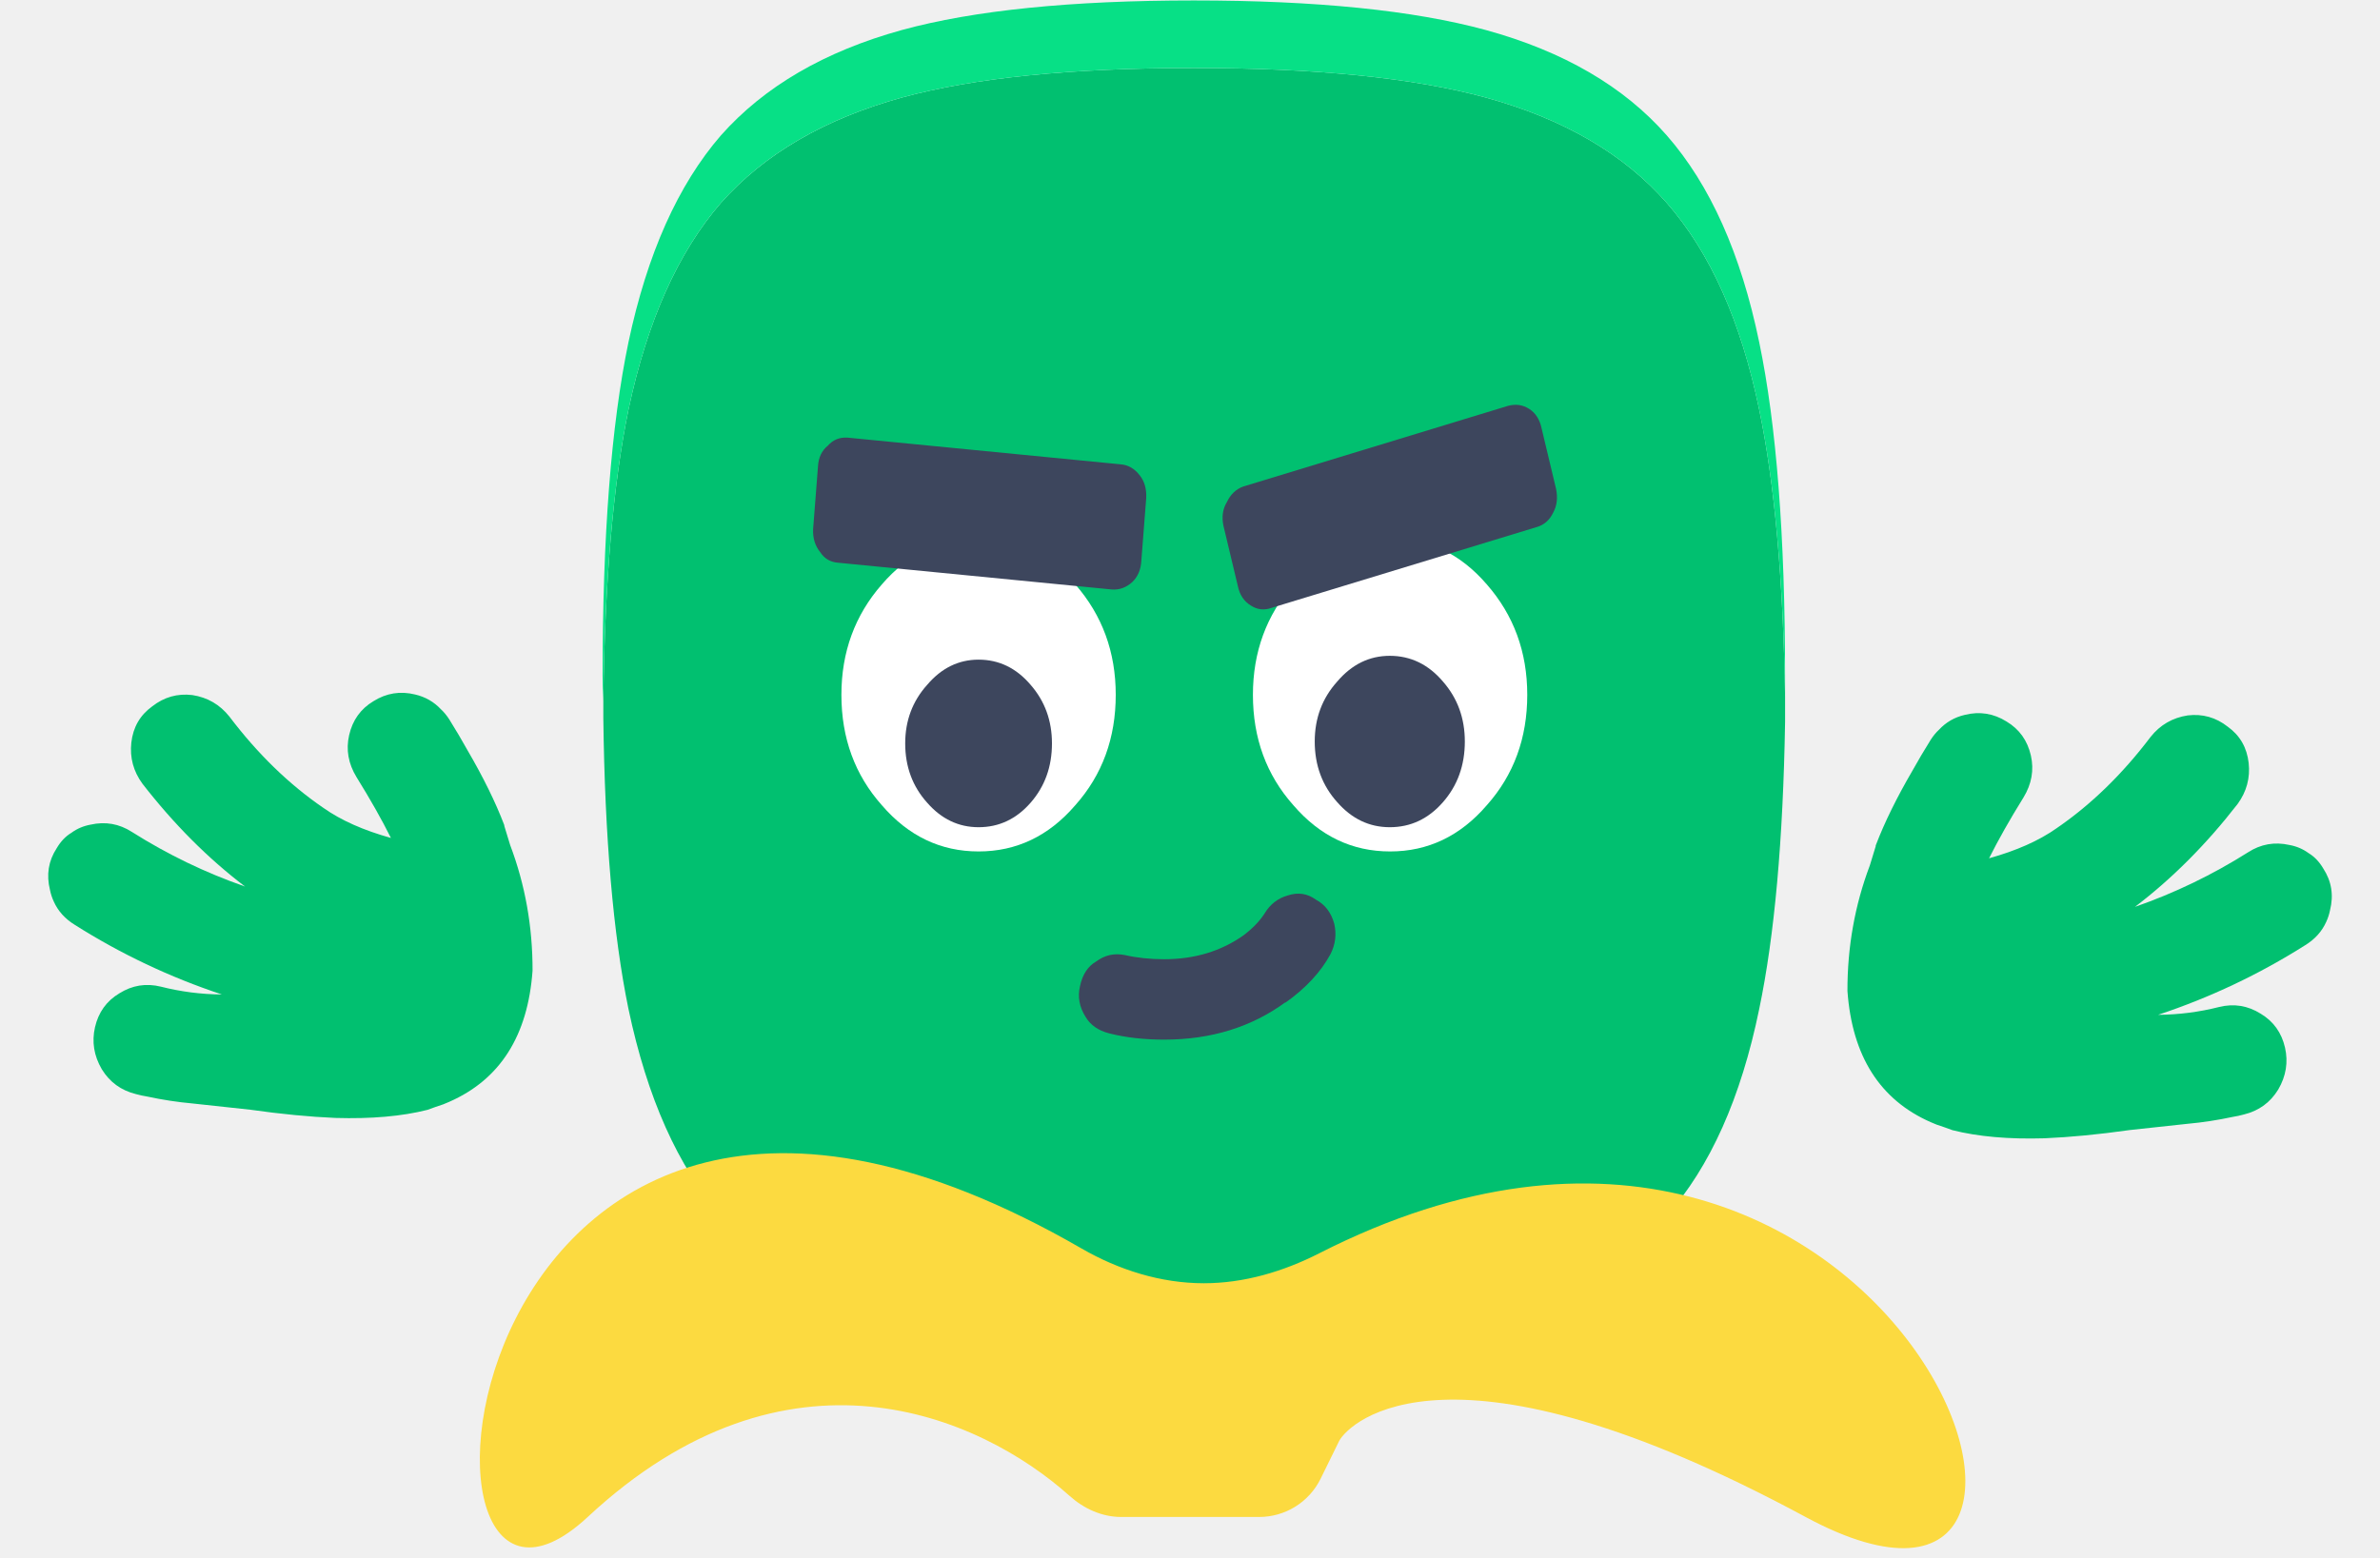
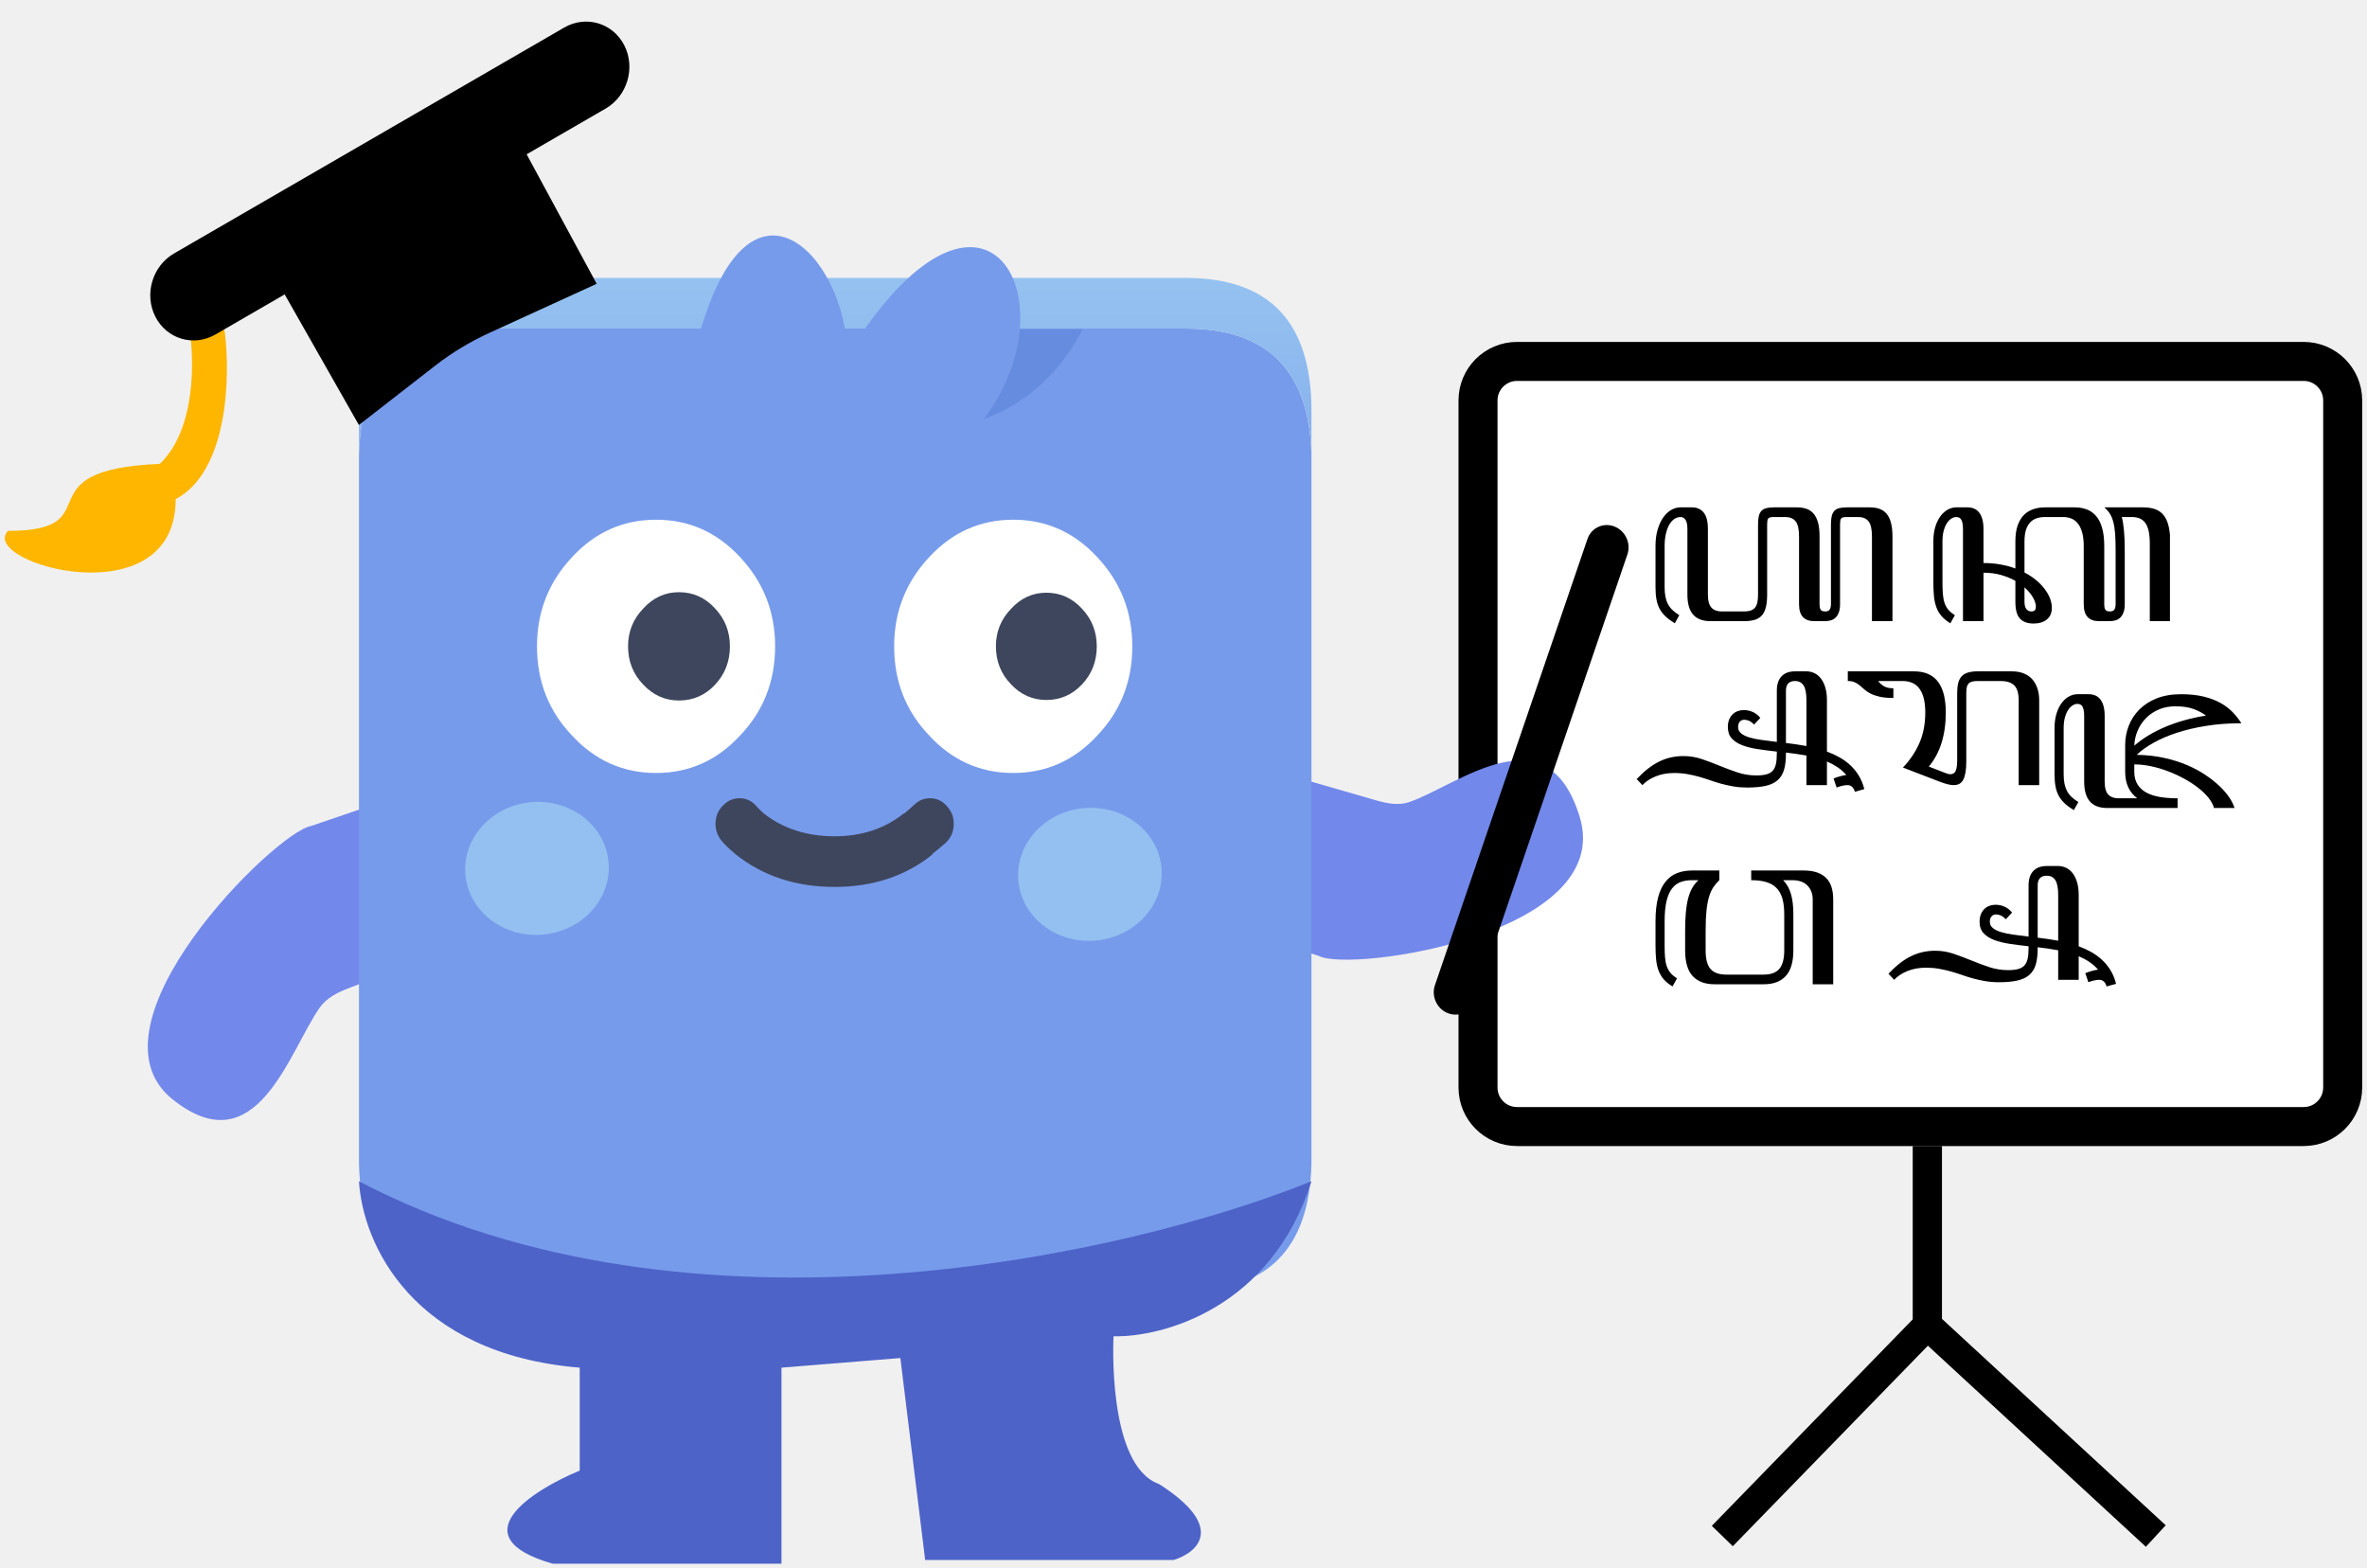
- <svg xmlns="http://www.w3.org/2000/svg" width="139" height="91" viewBox="0 0 139 91" fill="none">
-   <path d="M86.774 5.697C82.544 4.546 76.861 3.971 69.724 3.971C62.559 3.971 56.876 4.546 52.675 5.697C48.157 6.946 44.632 9 42.099 11.859C39.596 14.751 37.797 18.777 36.704 23.937C35.812 28.276 35.323 33.945 35.236 40.946C35.236 41.274 35.236 41.603 35.236 41.932C35.323 48.932 35.812 54.602 36.704 58.94C37.797 64.133 39.596 68.159 42.099 71.018C44.632 73.91 48.157 75.965 52.675 77.181C56.876 78.331 62.559 78.906 69.724 78.906C76.861 78.906 82.544 78.331 86.774 77.181C91.321 75.965 94.846 73.91 97.349 71.018C99.881 68.159 101.68 64.133 102.745 58.94C103.637 54.667 104.14 49.08 104.255 42.178C104.255 42.08 104.255 41.997 104.255 41.932V40.699C104.14 33.797 103.637 28.21 102.745 23.937C101.68 18.777 99.881 14.751 97.349 11.859C94.846 9 91.321 6.946 86.774 5.697Z" fill="#01C070" />
-   <path d="M57.152 31.441C54.936 31.441 53.053 32.341 51.504 34.14C49.929 35.94 49.141 38.09 49.141 40.591C49.141 43.122 49.929 45.272 51.504 47.041C53.053 48.841 54.936 49.741 57.152 49.741C59.369 49.741 61.251 48.841 62.8 47.041C64.376 45.272 65.163 43.122 65.163 40.591C65.163 38.09 64.376 35.94 62.8 34.14C61.251 32.341 59.369 31.441 57.152 31.441Z" fill="white" />
-   <path d="M57.152 38.536C55.986 38.536 54.986 39.026 54.153 40.004C53.296 40.956 52.867 42.098 52.867 43.43C52.867 44.79 53.296 45.946 54.153 46.897C54.986 47.849 55.986 48.325 57.152 48.325C58.343 48.325 59.355 47.849 60.188 46.897C61.021 45.946 61.438 44.79 61.438 43.43C61.438 42.098 61.021 40.956 60.188 40.004C59.355 39.026 58.343 38.536 57.152 38.536Z" fill="#3D465D" />
-   <path d="M81.186 31.441C78.969 31.441 77.087 32.341 75.538 34.14C73.963 35.94 73.175 38.09 73.175 40.591C73.175 43.122 73.963 45.272 75.538 47.041C77.087 48.841 78.969 49.741 81.186 49.741C83.402 49.741 85.285 48.841 86.834 47.041C88.409 45.272 89.197 43.122 89.197 40.591C89.197 38.09 88.409 35.94 86.834 34.14C85.285 32.341 83.402 31.441 81.186 31.441Z" fill="white" />
-   <path d="M81.168 38.312C79.975 38.312 78.952 38.813 78.1 39.814C77.223 40.788 76.785 41.956 76.785 43.319C76.785 44.709 77.223 45.891 78.1 46.864C78.952 47.838 79.975 48.325 81.168 48.325C82.385 48.325 83.42 47.838 84.272 46.864C85.125 45.891 85.551 44.709 85.551 43.319C85.551 41.956 85.125 40.788 84.272 39.814C83.42 38.813 82.385 38.312 81.168 38.312Z" fill="#3D465D" />
-   <path d="M47.906 32.261C48.156 32.643 48.513 32.849 48.979 32.877L64.933 34.437C65.373 34.471 65.771 34.327 66.127 34.006C66.457 33.69 66.635 33.267 66.66 32.735L66.943 29.098C66.968 28.566 66.844 28.126 66.573 27.779C66.265 27.377 65.892 27.16 65.452 27.126L49.498 25.566C49.032 25.537 48.65 25.693 48.351 26.034C47.99 26.325 47.797 26.736 47.772 27.268L47.489 30.905C47.464 31.437 47.603 31.889 47.906 32.261Z" fill="#3D465D" />
-   <path d="M72.614 28.421C72.186 28.574 71.866 28.879 71.652 29.336C71.412 29.733 71.345 30.19 71.452 30.709L72.293 34.231C72.4 34.75 72.654 35.131 73.054 35.375C73.428 35.619 73.829 35.665 74.256 35.513L89.718 30.8C90.171 30.678 90.505 30.389 90.719 29.931C90.933 29.535 90.986 29.077 90.879 28.559L90.038 25.036C89.931 24.517 89.691 24.136 89.317 23.892C88.943 23.648 88.529 23.587 88.075 23.709L72.614 28.421Z" fill="#3D465D" />
-   <path d="M76.855 52.559C76.357 52.193 75.805 52.112 75.199 52.315C74.629 52.478 74.184 52.824 73.864 53.352C73.579 53.8 73.169 54.227 72.635 54.634C71.317 55.569 69.768 56.037 67.988 56.037C67.169 56.037 66.403 55.956 65.691 55.793C65.085 55.671 64.533 55.793 64.035 56.159C63.536 56.444 63.216 56.932 63.073 57.623C62.931 58.233 63.038 58.823 63.394 59.393C63.679 59.881 64.142 60.206 64.783 60.369C65.744 60.613 66.813 60.735 67.988 60.735C70.73 60.735 73.098 60.003 75.092 58.538L75.039 58.599C76.25 57.745 77.14 56.789 77.71 55.732C77.995 55.163 78.066 54.573 77.924 53.963C77.746 53.312 77.389 52.844 76.855 52.559Z" fill="#3D465D" />
-   <path d="M86.774 1.753C82.544 0.603 76.86 0.027 69.724 0.027C62.559 0.027 56.876 0.603 52.674 1.753C48.156 3.002 44.631 5.056 42.099 7.915C39.596 10.807 37.797 14.834 36.704 19.994C35.696 24.825 35.193 31.316 35.193 39.467C35.193 39.96 35.207 40.453 35.236 40.946C35.322 33.945 35.812 28.276 36.704 23.938C37.797 18.777 39.596 14.751 42.099 11.859C44.631 9 48.156 6.946 52.674 5.697C56.876 4.546 62.559 3.971 69.724 3.971C76.86 3.971 82.544 4.546 86.774 5.697C91.32 6.946 94.845 9 97.349 11.859C99.881 14.751 101.68 18.777 102.744 23.938C103.636 28.21 104.14 33.797 104.255 40.699C104.255 40.305 104.255 39.894 104.255 39.467C104.255 31.316 103.752 24.825 102.744 19.994C101.68 14.834 99.881 10.807 97.349 7.915C94.845 5.056 91.32 3.002 86.774 1.753Z" fill="#07E086" />
-   <path d="M73.54 88.62H65.478C64.356 88.62 63.301 88.135 62.465 87.386C57.219 82.694 45.987 77.763 34.326 88.62C21.986 100.108 25.861 51.398 63.164 72.934C65.341 74.191 67.798 74.966 70.312 74.966C72.661 74.966 74.953 74.283 77.046 73.217C110.905 55.967 125.987 99.7 105.451 88.62C84.65 77.396 78.812 83.08 78.216 84.17L77.13 86.382C76.458 87.752 75.065 88.62 73.54 88.62Z" fill="#FCDA40" />
-   <path d="M2.919 51.986C2.698 51.105 2.829 50.294 3.31 49.554C3.545 49.154 3.834 48.852 4.177 48.647C4.502 48.409 4.872 48.252 5.286 48.176C6.154 47.98 6.96 48.122 7.706 48.602C9.789 49.919 11.991 50.982 14.312 51.791C12.153 50.152 10.155 48.149 8.316 45.78C7.791 45.06 7.576 44.262 7.67 43.386C7.771 42.485 8.178 41.779 8.89 41.266C9.584 40.721 10.366 40.501 11.234 40.605C12.121 40.742 12.842 41.162 13.399 41.863C15.049 44.043 16.881 45.823 18.896 47.202C19.921 47.925 21.233 48.508 22.831 48.952C22.293 47.873 21.623 46.69 20.823 45.401C20.342 44.612 20.198 43.793 20.391 42.945C20.59 42.071 21.064 41.41 21.812 40.962C22.567 40.489 23.378 40.359 24.245 40.572C24.841 40.711 25.346 41.001 25.759 41.444C25.929 41.6 26.089 41.795 26.24 42.028C26.631 42.656 26.988 43.261 27.312 43.843C28.225 45.408 28.933 46.849 29.436 48.164C29.454 48.196 29.46 48.225 29.453 48.25L29.796 49.37C30.672 51.691 31.108 54.135 31.103 56.702C30.831 60.507 29.209 63.063 26.237 64.368C26.119 64.418 26.001 64.467 25.883 64.516C25.566 64.619 25.262 64.726 24.97 64.836C23.476 65.214 21.683 65.371 19.592 65.309C18.08 65.245 16.422 65.085 14.618 64.829L11.235 64.463C10.359 64.384 9.485 64.25 8.611 64.062C8.384 64.026 8.159 63.977 7.938 63.916C7.071 63.702 6.406 63.217 5.943 62.46C5.486 61.677 5.355 60.862 5.547 60.013C5.747 59.14 6.221 58.479 6.969 58.031C7.723 57.557 8.534 57.427 9.401 57.641C10.563 57.936 11.749 58.088 12.959 58.096C9.926 57.09 7.062 55.734 4.367 54.028C3.799 53.679 3.389 53.224 3.139 52.663C3.038 52.443 2.964 52.218 2.919 51.986Z" fill="#01C070" />
-   <path d="M136.081 53.175C136.302 52.294 136.171 51.483 135.69 50.742C135.455 50.343 135.166 50.04 134.823 49.835C134.498 49.597 134.128 49.44 133.714 49.364C132.846 49.168 132.04 49.31 131.294 49.791C129.211 51.107 127.009 52.17 124.688 52.979C126.847 51.34 128.845 49.337 130.684 46.968C131.209 46.248 131.424 45.45 131.33 44.575C131.229 43.674 130.822 42.967 130.11 42.454C129.416 41.909 128.635 41.689 127.766 41.794C126.879 41.931 126.157 42.35 125.601 43.051C123.951 45.231 122.119 47.011 120.104 48.391C119.079 49.113 117.767 49.696 116.169 50.14C116.708 49.061 117.377 47.878 118.177 46.59C118.658 45.8 118.802 44.981 118.609 44.133C118.409 43.259 117.936 42.598 117.188 42.15C116.433 41.677 115.622 41.547 114.755 41.761C114.159 41.899 113.654 42.189 113.242 42.632C113.071 42.789 112.911 42.983 112.76 43.217C112.369 43.844 112.012 44.449 111.688 45.031C110.775 46.597 110.067 48.037 109.564 49.352C109.546 49.384 109.54 49.413 109.547 49.438L109.204 50.559C108.328 52.879 107.892 55.323 107.897 57.89C108.169 61.695 109.791 64.251 112.763 65.557C112.881 65.606 112.999 65.655 113.117 65.704C113.434 65.808 113.738 65.914 114.03 66.024C115.524 66.402 117.317 66.56 119.408 66.498C120.92 66.433 122.578 66.273 124.382 66.017L127.765 65.651C128.641 65.572 129.515 65.438 130.389 65.25C130.616 65.214 130.841 65.166 131.062 65.104C131.929 64.891 132.594 64.405 133.057 63.648C133.514 62.865 133.645 62.05 133.453 61.202C133.253 60.328 132.779 59.667 132.031 59.219C131.277 58.745 130.466 58.615 129.599 58.829C128.437 59.124 127.251 59.276 126.041 59.285C129.074 58.278 131.938 56.922 134.633 55.217C135.201 54.867 135.611 54.412 135.861 53.851C135.962 53.631 136.036 53.406 136.081 53.175Z" fill="#01C070" />
+ <svg xmlns="http://www.w3.org/2000/svg" width="151" height="100" viewBox="0 0 151 100" fill="none">
+   <path d="M134.015 47.376C134.209 46.627 134.094 45.938 133.671 45.309C133.464 44.97 133.209 44.713 132.907 44.539C132.621 44.337 132.296 44.204 131.93 44.139C131.166 43.972 130.456 44.093 129.8 44.501C127.965 45.62 126.026 46.522 123.983 47.209C125.883 45.818 127.643 44.116 129.262 42.104C129.725 41.492 129.914 40.815 129.831 40.071C129.742 39.306 129.384 38.705 128.757 38.27C128.146 37.807 127.458 37.62 126.692 37.709C125.912 37.825 125.276 38.181 124.786 38.777C123.333 40.629 121.72 42.14 119.946 43.312C119.043 43.926 117.888 44.421 116.48 44.798C116.954 43.882 117.543 42.877 118.248 41.782C118.672 41.112 118.798 40.416 118.629 39.696C118.453 38.954 118.036 38.392 117.377 38.012C116.712 37.61 115.998 37.499 115.235 37.681C114.71 37.798 114.265 38.045 113.902 38.421C113.752 38.554 113.611 38.719 113.478 38.917C113.134 39.451 112.819 39.965 112.534 40.459C111.73 41.788 111.106 43.012 110.663 44.129C110.647 44.156 110.642 44.181 110.648 44.202L110.346 45.154C109.575 47.124 109.191 49.2 109.196 51.381C109.435 54.613 110.863 56.784 113.481 57.893C113.585 57.935 113.689 57.976 113.793 58.018C114.071 58.106 114.339 58.197 114.596 58.29C115.912 58.611 117.491 58.745 119.333 58.692C120.664 58.637 122.124 58.501 123.713 58.284L126.692 57.973C127.463 57.906 128.233 57.792 129.002 57.633C129.203 57.602 129.401 57.561 129.595 57.508C130.359 57.327 130.944 56.915 131.352 56.272C131.754 55.607 131.87 54.914 131.7 54.194C131.525 53.452 131.108 52.89 130.449 52.51C129.784 52.107 129.07 51.997 128.307 52.178C127.283 52.429 126.239 52.558 125.174 52.565C127.845 51.71 130.367 50.559 132.74 49.11C133.24 48.813 133.601 48.427 133.821 47.95C133.91 47.764 133.975 47.572 134.015 47.376Z" fill="#01C070" />
+   <path d="M122.953 73.106V84.54M122.953 84.54L137.526 97.983M122.953 84.54L109.872 97.983" stroke="black" stroke-width="1.866" />
+   <rect x="94.288" y="23.055" width="55.161" height="48.807" rx="2.488" fill="white" stroke="black" stroke-width="2.488" />
+   <g clip-path="url(#clip0_449_167)">
+     <path d="M106.84 39.761C106.607 39.616 106.413 39.472 106.258 39.328C106.103 39.184 105.977 39.023 105.88 38.846C105.783 38.668 105.714 38.467 105.673 38.243C105.632 38.019 105.611 37.758 105.611 37.46V34.834C105.611 34.443 105.656 34.094 105.746 33.788C105.835 33.482 105.954 33.223 106.102 33.012C106.25 32.801 106.419 32.64 106.611 32.529C106.802 32.419 107.002 32.364 107.21 32.364H107.937C108.252 32.364 108.5 32.473 108.682 32.692C108.863 32.91 108.954 33.264 108.954 33.753V37.923C108.954 38.324 109.03 38.605 109.183 38.764C109.336 38.924 109.55 39.004 109.826 39.004H111.28C111.439 39.004 111.575 38.984 111.687 38.946C111.798 38.907 111.889 38.845 111.959 38.761C112.029 38.675 112.079 38.565 112.108 38.428C112.137 38.292 112.152 38.123 112.152 37.923V33.444C112.152 33.233 112.168 33.058 112.203 32.919C112.236 32.781 112.292 32.67 112.37 32.587C112.447 32.505 112.551 32.447 112.682 32.414C112.813 32.38 112.975 32.364 113.169 32.364H114.623C114.86 32.364 115.07 32.396 115.251 32.46C115.433 32.524 115.584 32.63 115.705 32.777C115.827 32.923 115.919 33.114 115.982 33.348C116.045 33.582 116.076 33.872 116.076 34.217V38.541C116.076 38.706 116.1 38.824 116.149 38.896C116.197 38.968 116.294 39.004 116.44 39.004C116.58 39.004 116.676 38.962 116.727 38.877C116.778 38.792 116.803 38.68 116.803 38.541V33.444C116.803 33.233 116.82 33.058 116.854 32.919C116.888 32.781 116.943 32.67 117.021 32.587C117.098 32.505 117.203 32.447 117.333 32.414C117.464 32.38 117.626 32.364 117.82 32.364H119.274C119.511 32.364 119.721 32.396 119.902 32.46C120.084 32.524 120.235 32.63 120.357 32.777C120.478 32.923 120.57 33.114 120.633 33.348C120.696 33.582 120.727 33.872 120.727 34.217V39.622H119.419V34.217C119.419 33.753 119.345 33.432 119.198 33.251C119.05 33.071 118.833 32.981 118.547 32.981H117.82C117.723 32.981 117.646 32.988 117.588 33C117.53 33.013 117.486 33.036 117.457 33.07C117.428 33.103 117.409 33.151 117.399 33.213C117.389 33.275 117.384 33.352 117.384 33.444V38.541C117.384 38.757 117.356 38.936 117.301 39.077C117.245 39.219 117.173 39.33 117.086 39.409C116.999 39.489 116.898 39.544 116.785 39.575C116.671 39.606 116.556 39.621 116.439 39.621H115.713C115.412 39.621 115.18 39.534 115.015 39.359C114.85 39.184 114.768 38.911 114.768 38.541V34.217C114.768 33.753 114.694 33.432 114.546 33.251C114.399 33.071 114.182 32.981 113.896 32.981H113.169C113.072 32.981 112.995 32.988 112.937 33C112.878 33.013 112.835 33.036 112.806 33.07C112.777 33.103 112.757 33.151 112.748 33.213C112.738 33.275 112.733 33.352 112.733 33.444V37.923C112.733 38.242 112.707 38.511 112.653 38.73C112.6 38.949 112.515 39.123 112.399 39.255C112.283 39.386 112.132 39.48 111.948 39.536C111.764 39.593 111.541 39.621 111.28 39.621H109.1C108.62 39.621 108.258 39.484 108.013 39.208C107.768 38.933 107.646 38.505 107.646 37.923V33.753C107.646 33.47 107.605 33.271 107.523 33.155C107.44 33.039 107.336 32.981 107.21 32.981C107.075 32.981 106.945 33.021 106.821 33.101C106.698 33.181 106.59 33.299 106.498 33.456C106.406 33.613 106.332 33.807 106.276 34.039C106.221 34.271 106.193 34.536 106.193 34.834V37.459C106.193 37.686 106.21 37.887 106.244 38.062C106.278 38.237 106.331 38.394 106.404 38.533C106.476 38.672 106.572 38.798 106.691 38.911C106.809 39.024 106.956 39.135 107.13 39.243L106.84 39.761Z" fill="black" />
+     <path d="M124.42 39.761C124.187 39.616 124.001 39.463 123.86 39.301C123.719 39.139 123.61 38.955 123.533 38.749C123.456 38.543 123.403 38.31 123.377 38.05C123.35 37.791 123.337 37.49 123.337 37.151V34.526C123.337 34.175 123.379 33.865 123.464 33.595C123.549 33.325 123.66 33.098 123.798 32.916C123.937 32.733 124.093 32.595 124.267 32.502C124.441 32.41 124.616 32.364 124.79 32.364H125.517C125.662 32.364 125.797 32.388 125.92 32.437C126.044 32.486 126.151 32.566 126.244 32.676C126.336 32.787 126.407 32.931 126.458 33.109C126.509 33.286 126.534 33.501 126.534 33.753V35.915C126.917 35.915 127.278 35.946 127.617 36.008C127.956 36.07 128.274 36.155 128.569 36.263V34.526C128.569 34.129 128.617 33.793 128.714 33.518C128.811 33.243 128.944 33.02 129.114 32.85C129.284 32.68 129.483 32.557 129.714 32.48C129.944 32.402 130.192 32.364 130.458 32.364H132.348C132.624 32.364 132.878 32.406 133.111 32.491C133.344 32.576 133.543 32.715 133.711 32.908C133.878 33.101 134.007 33.354 134.099 33.669C134.191 33.983 134.238 34.371 134.238 34.834V38.541C134.238 38.705 134.262 38.824 134.31 38.896C134.359 38.968 134.456 39.004 134.601 39.004C134.741 39.004 134.837 38.962 134.888 38.877C134.939 38.792 134.964 38.68 134.964 38.541V35.143C134.964 34.711 134.953 34.347 134.932 34.051C134.91 33.755 134.871 33.502 134.815 33.294C134.76 33.086 134.686 32.909 134.594 32.765C134.502 32.621 134.385 32.487 134.245 32.364H136.708C137.018 32.364 137.284 32.405 137.504 32.487C137.725 32.57 137.905 32.703 138.046 32.889C138.186 33.074 138.289 33.314 138.354 33.607C138.42 33.9 138.453 34.258 138.453 34.68V39.622H137.144V34.68C137.144 34.371 137.121 34.109 137.075 33.892C137.029 33.676 136.958 33.5 136.861 33.364C136.764 33.227 136.643 33.13 136.498 33.07C136.352 33.011 136.18 32.981 135.982 32.981H135.357C135.415 33.197 135.461 33.478 135.495 33.823C135.529 34.168 135.546 34.608 135.546 35.143V38.541C135.546 38.757 135.518 38.936 135.462 39.077C135.406 39.219 135.335 39.33 135.248 39.409C135.161 39.489 135.06 39.544 134.946 39.575C134.832 39.606 134.717 39.621 134.601 39.621H133.874C133.574 39.621 133.341 39.534 133.176 39.359C133.012 39.184 132.929 38.911 132.929 38.541V34.834C132.929 34.489 132.895 34.199 132.828 33.962C132.76 33.725 132.667 33.533 132.548 33.387C132.429 33.24 132.29 33.136 132.13 33.074C131.97 33.012 131.801 32.981 131.621 32.981H130.459C130.26 32.981 130.081 33.008 129.921 33.062C129.761 33.116 129.624 33.204 129.51 33.325C129.396 33.446 129.308 33.604 129.245 33.8C129.182 33.995 129.15 34.237 129.15 34.526V36.518C129.427 36.662 129.672 36.824 129.888 37.004C130.104 37.184 130.286 37.374 130.437 37.572C130.587 37.77 130.701 37.971 130.778 38.174C130.856 38.377 130.895 38.577 130.895 38.772C130.895 39.096 130.788 39.345 130.575 39.517C130.361 39.69 130.081 39.776 129.732 39.776C129.349 39.776 129.059 39.672 128.863 39.463C128.667 39.255 128.569 38.896 128.569 38.386V37.05C128.302 36.901 128 36.778 127.661 36.68C127.321 36.582 126.946 36.533 126.534 36.533V39.622H125.226V33.753C125.226 33.594 125.215 33.464 125.193 33.363C125.171 33.263 125.141 33.185 125.102 33.128C125.064 33.071 125.018 33.033 124.964 33.012C124.911 32.992 124.853 32.981 124.79 32.981C124.693 32.981 124.592 33.014 124.488 33.078C124.384 33.142 124.29 33.239 124.205 33.367C124.12 33.496 124.051 33.657 123.998 33.85C123.944 34.043 123.918 34.269 123.918 34.526V37.151C123.918 37.434 123.926 37.682 123.943 37.896C123.96 38.11 123.997 38.299 124.052 38.464C124.108 38.628 124.188 38.772 124.292 38.896C124.396 39.019 124.536 39.135 124.71 39.243L124.42 39.761ZM129.15 37.467V38.386C129.15 38.592 129.189 38.746 129.267 38.849C129.344 38.953 129.451 39.004 129.587 39.004C129.698 39.004 129.774 38.977 129.816 38.923C129.857 38.869 129.877 38.793 129.877 38.695C129.877 38.531 129.816 38.337 129.692 38.116C129.568 37.895 129.388 37.678 129.15 37.467Z" fill="black" />
+   </g>
+   <path d="M106.694 62.926C106.461 62.782 106.275 62.629 106.134 62.467C105.994 62.304 105.885 62.12 105.807 61.915C105.73 61.709 105.678 61.476 105.651 61.216C105.625 60.956 105.611 60.656 105.611 60.316V58.772C105.611 58.17 105.666 57.663 105.775 57.251C105.884 56.839 106.04 56.506 106.244 56.251C106.447 55.996 106.692 55.812 106.978 55.699C107.263 55.586 107.583 55.529 107.937 55.529H109.681V56.147C109.536 56.286 109.409 56.437 109.3 56.599C109.191 56.761 109.1 56.963 109.027 57.205C108.954 57.447 108.9 57.743 108.863 58.093C108.827 58.443 108.809 58.875 108.809 59.39V60.625C108.809 61.176 108.913 61.571 109.121 61.811C109.33 62.05 109.662 62.17 110.117 62.17H112.515C112.97 62.17 113.302 62.047 113.511 61.803C113.719 61.558 113.823 61.166 113.823 60.625V58.309C113.823 57.913 113.782 57.577 113.7 57.301C113.617 57.026 113.49 56.803 113.318 56.633C113.146 56.463 112.928 56.34 112.664 56.263C112.4 56.185 112.084 56.147 111.716 56.147V55.529H115.059C115.398 55.529 115.686 55.571 115.924 55.656C116.161 55.741 116.356 55.862 116.509 56.019C116.661 56.176 116.773 56.369 116.843 56.598C116.913 56.827 116.948 57.089 116.948 57.382V62.787H115.64V57.382C115.64 57.022 115.53 56.726 115.31 56.494C115.089 56.263 114.763 56.147 114.332 56.147H113.751C113.978 56.373 114.144 56.663 114.248 57.015C114.353 57.368 114.405 57.799 114.405 58.309V60.625C114.405 61.361 114.244 61.906 113.922 62.258C113.599 62.611 113.13 62.787 112.515 62.787H109.39C108.775 62.787 108.306 62.613 107.984 62.266C107.662 61.919 107.501 61.371 107.501 60.625V59.39C107.501 58.952 107.516 58.563 107.545 58.224C107.574 57.884 107.622 57.583 107.69 57.321C107.758 57.058 107.846 56.832 107.955 56.641C108.064 56.45 108.196 56.286 108.351 56.147H107.937C107.661 56.147 107.415 56.188 107.199 56.27C106.984 56.353 106.801 56.494 106.651 56.695C106.5 56.896 106.387 57.165 106.309 57.502C106.232 57.839 106.193 58.263 106.193 58.772V60.316C106.193 60.6 106.201 60.848 106.218 61.062C106.235 61.275 106.271 61.464 106.327 61.629C106.383 61.794 106.463 61.938 106.567 62.061C106.671 62.185 106.811 62.301 106.985 62.409L106.694 62.926Z" fill="black" />
+   <path d="M132.296 51.68C132.063 51.536 131.869 51.392 131.714 51.247C131.559 51.103 131.433 50.942 131.336 50.765C131.239 50.587 131.17 50.386 131.129 50.163C131.088 49.939 131.067 49.677 131.067 49.379V46.445C131.067 46.095 131.11 45.785 131.195 45.514C131.279 45.244 131.391 45.017 131.529 44.835C131.667 44.652 131.823 44.514 131.998 44.422C132.172 44.329 132.347 44.283 132.521 44.283H133.248C133.393 44.283 133.527 44.307 133.651 44.356C133.774 44.405 133.882 44.485 133.974 44.595C134.066 44.706 134.138 44.85 134.189 45.028C134.24 45.205 134.265 45.42 134.265 45.673V49.842C134.265 50.244 134.341 50.524 134.494 50.684C134.647 50.843 134.861 50.923 135.137 50.923H136.343C136.096 50.737 135.906 50.506 135.773 50.228C135.64 49.95 135.573 49.616 135.573 49.224V47.526C135.573 47.103 135.648 46.697 135.798 46.306C135.948 45.914 136.173 45.568 136.471 45.267C136.769 44.966 137.139 44.727 137.583 44.549C138.026 44.372 138.543 44.283 139.134 44.283C139.682 44.283 140.161 44.333 140.573 44.433C140.985 44.534 141.343 44.669 141.649 44.839C141.954 45.008 142.214 45.206 142.43 45.429C142.645 45.653 142.831 45.889 142.986 46.136C142.186 46.136 141.44 46.191 140.747 46.302C140.055 46.412 139.426 46.56 138.862 46.746C138.297 46.931 137.8 47.145 137.372 47.386C136.943 47.629 136.588 47.883 136.307 48.151C136.932 48.161 137.513 48.226 138.051 48.344C138.589 48.463 139.081 48.617 139.526 48.807C139.972 48.998 140.37 49.213 140.722 49.452C141.073 49.691 141.376 49.935 141.63 50.182C141.885 50.429 142.088 50.671 142.241 50.908C142.393 51.145 142.496 51.356 142.55 51.541H141.241C141.183 51.33 141.066 51.114 140.889 50.892C140.712 50.671 140.492 50.458 140.228 50.252C139.964 50.046 139.667 49.853 139.337 49.672C139.008 49.492 138.664 49.334 138.305 49.198C137.947 49.061 137.583 48.954 137.215 48.877C136.847 48.8 136.493 48.761 136.154 48.761V49.225C136.154 49.549 136.223 49.821 136.361 50.039C136.5 50.258 136.691 50.433 136.935 50.564C137.18 50.696 137.471 50.788 137.807 50.842C138.144 50.896 138.513 50.923 138.916 50.923V51.541H134.41C133.93 51.541 133.568 51.403 133.324 51.128C133.079 50.852 132.957 50.424 132.957 49.842V45.673C132.957 45.513 132.946 45.383 132.924 45.283C132.902 45.182 132.872 45.104 132.833 45.047C132.794 44.991 132.748 44.952 132.695 44.931C132.642 44.911 132.583 44.901 132.52 44.901C132.423 44.901 132.323 44.933 132.219 44.997C132.115 45.062 132.02 45.158 131.936 45.287C131.851 45.416 131.782 45.576 131.728 45.769C131.675 45.962 131.648 46.188 131.648 46.445V49.379C131.648 49.606 131.665 49.806 131.699 49.981C131.733 50.156 131.787 50.313 131.859 50.452C131.932 50.591 132.028 50.717 132.146 50.831C132.265 50.944 132.412 51.054 132.586 51.163L132.296 51.68ZM136.155 47.564C136.416 47.338 136.714 47.123 137.048 46.919C137.383 46.716 137.745 46.532 138.135 46.367C138.525 46.203 138.938 46.06 139.374 45.939C139.81 45.818 140.26 45.721 140.726 45.649C140.522 45.49 140.264 45.351 139.952 45.233C139.639 45.114 139.245 45.055 138.771 45.055C138.397 45.055 138.055 45.119 137.742 45.248C137.43 45.377 137.159 45.554 136.929 45.781C136.698 46.008 136.515 46.274 136.38 46.58C136.244 46.886 136.169 47.214 136.155 47.564Z" fill="black" />
+   <path d="M120.786 44.523C120.433 44.523 120.14 44.496 119.907 44.442C119.674 44.388 119.481 44.321 119.326 44.241C119.17 44.162 119.042 44.075 118.94 43.983C118.839 43.89 118.739 43.804 118.642 43.724C118.545 43.644 118.439 43.577 118.323 43.523C118.206 43.469 118.059 43.442 117.879 43.442V42.825H122.094C122.458 42.825 122.768 42.884 123.025 43.002C123.281 43.12 123.491 43.291 123.653 43.515C123.815 43.739 123.935 44.014 124.013 44.338C124.09 44.662 124.129 45.033 124.129 45.45C124.129 46.886 123.768 48.036 123.046 48.901L123.984 49.264C124.076 49.3 124.157 49.33 124.227 49.353C124.297 49.376 124.362 49.388 124.42 49.388C124.585 49.388 124.698 49.316 124.761 49.171C124.824 49.027 124.856 48.816 124.856 48.538V44.214C124.856 43.962 124.878 43.749 124.921 43.573C124.965 43.398 125.038 43.256 125.139 43.145C125.241 43.034 125.376 42.953 125.543 42.902C125.71 42.85 125.917 42.825 126.164 42.825H128.344C128.63 42.825 128.882 42.868 129.1 42.956C129.318 43.043 129.5 43.168 129.645 43.33C129.79 43.492 129.9 43.688 129.976 43.917C130.051 44.146 130.088 44.4 130.088 44.678V50.082H128.78V44.678C128.78 44.235 128.688 43.918 128.504 43.728C128.32 43.537 128.024 43.442 127.617 43.442H126.164C126.014 43.442 125.891 43.455 125.797 43.481C125.702 43.507 125.629 43.55 125.575 43.612C125.522 43.674 125.486 43.754 125.466 43.851C125.447 43.949 125.437 44.07 125.437 44.214V48.538C125.437 48.822 125.422 49.061 125.39 49.256C125.358 49.452 125.31 49.612 125.245 49.735C125.179 49.859 125.096 49.947 124.994 50.001C124.892 50.056 124.774 50.082 124.638 50.082C124.522 50.082 124.392 50.065 124.249 50.028C124.106 49.992 123.945 49.941 123.766 49.874L121.397 48.963C121.862 48.469 122.215 47.938 122.458 47.372C122.7 46.806 122.821 46.165 122.821 45.45C122.821 44.791 122.703 44.291 122.465 43.952C122.228 43.612 121.862 43.442 121.368 43.442H119.813C119.905 43.566 120.025 43.674 120.172 43.766C120.32 43.859 120.525 43.905 120.786 43.905V44.523Z" fill="black" />
+   <path d="M104.412 49.696C104.654 49.439 104.894 49.218 105.132 49.032C105.369 48.847 105.609 48.695 105.851 48.577C106.093 48.458 106.342 48.371 106.596 48.314C106.85 48.258 107.116 48.229 107.392 48.229C107.799 48.229 108.191 48.294 108.569 48.422C108.947 48.551 109.323 48.693 109.699 48.847C110.074 49.002 110.455 49.143 110.84 49.272C111.225 49.401 111.626 49.465 112.042 49.465C112.294 49.465 112.505 49.443 112.675 49.399C112.844 49.355 112.979 49.281 113.078 49.175C113.177 49.07 113.247 48.928 113.289 48.751C113.33 48.573 113.35 48.348 113.35 48.075V47.944C112.929 47.897 112.529 47.846 112.151 47.789C111.773 47.733 111.442 47.651 111.156 47.542C110.87 47.434 110.644 47.289 110.476 47.106C110.309 46.923 110.226 46.68 110.226 46.376C110.226 46.196 110.253 46.038 110.309 45.901C110.365 45.765 110.44 45.652 110.535 45.562C110.629 45.471 110.738 45.404 110.862 45.361C110.985 45.317 111.112 45.295 111.243 45.295C111.446 45.295 111.642 45.337 111.828 45.422C112.014 45.507 112.171 45.632 112.297 45.797L111.897 46.222C111.781 46.098 111.671 46.016 111.566 45.974C111.462 45.933 111.367 45.913 111.279 45.913C111.158 45.913 111.061 45.954 110.989 46.036C110.916 46.118 110.88 46.232 110.88 46.376C110.88 46.541 110.944 46.676 111.072 46.781C111.201 46.887 111.376 46.973 111.599 47.04C111.822 47.107 112.084 47.161 112.384 47.202C112.684 47.243 113.007 47.285 113.351 47.326V44.06C113.351 43.658 113.451 43.352 113.652 43.141C113.853 42.93 114.14 42.825 114.513 42.825H115.24C115.419 42.825 115.589 42.863 115.749 42.94C115.909 43.017 116.048 43.133 116.167 43.288C116.285 43.442 116.379 43.635 116.446 43.867C116.514 44.098 116.548 44.368 116.548 44.678V47.944C116.829 48.047 117.096 48.169 117.348 48.31C117.599 48.452 117.83 48.619 118.038 48.812C118.246 49.005 118.427 49.227 118.579 49.476C118.732 49.726 118.849 50.013 118.932 50.337L118.329 50.507C118.29 50.373 118.232 50.269 118.154 50.194C118.077 50.12 117.977 50.082 117.856 50.082C117.779 50.082 117.679 50.094 117.558 50.117C117.437 50.14 117.306 50.18 117.166 50.237L116.969 49.658C117.115 49.601 117.258 49.553 117.398 49.515C117.539 49.476 117.667 49.449 117.783 49.434C117.619 49.243 117.432 49.079 117.224 48.94C117.015 48.801 116.79 48.68 116.548 48.577V50.082H115.24V48.198C115.022 48.157 114.804 48.121 114.586 48.09C114.368 48.059 114.15 48.031 113.932 48.005V48.075C113.932 48.482 113.892 48.822 113.812 49.098C113.732 49.373 113.596 49.596 113.405 49.766C113.214 49.936 112.959 50.057 112.642 50.129C112.325 50.201 111.931 50.237 111.461 50.237C111.146 50.237 110.854 50.214 110.585 50.167C110.317 50.121 110.06 50.065 109.815 49.998C109.57 49.931 109.332 49.856 109.099 49.774C108.867 49.691 108.63 49.617 108.391 49.55C108.151 49.483 107.901 49.426 107.642 49.38C107.383 49.334 107.106 49.31 106.81 49.31C106.369 49.31 105.974 49.381 105.625 49.523C105.277 49.664 104.993 49.851 104.775 50.083L104.412 49.696ZM113.932 47.395C114.15 47.421 114.367 47.45 114.582 47.48C114.798 47.511 115.017 47.547 115.24 47.589V44.678C115.24 44.225 115.178 43.905 115.055 43.72C114.931 43.535 114.751 43.442 114.513 43.442C114.126 43.442 113.932 43.648 113.932 44.06V47.395Z" fill="black" />
+   <path d="M120.472 62.115C120.714 61.858 120.954 61.636 121.191 61.451C121.429 61.266 121.668 61.114 121.911 60.995C122.153 60.877 122.401 60.79 122.656 60.733C122.91 60.676 123.175 60.648 123.451 60.648C123.858 60.648 124.251 60.712 124.629 60.841C125.006 60.97 125.383 61.111 125.758 61.266C126.134 61.42 126.514 61.562 126.899 61.691C127.284 61.819 127.685 61.884 128.102 61.884C128.354 61.884 128.565 61.862 128.734 61.818C128.904 61.774 129.038 61.7 129.137 61.594C129.237 61.489 129.307 61.347 129.348 61.169C129.389 60.992 129.41 60.767 129.41 60.494V60.362C128.988 60.316 128.589 60.265 128.211 60.208C127.833 60.151 127.501 60.069 127.215 59.961C126.93 59.853 126.703 59.707 126.536 59.525C126.369 59.342 126.285 59.099 126.285 58.795C126.285 58.615 126.313 58.456 126.369 58.32C126.425 58.184 126.5 58.07 126.594 57.98C126.689 57.89 126.798 57.823 126.921 57.779C127.045 57.736 127.172 57.714 127.303 57.714C127.506 57.714 127.701 57.756 127.888 57.841C128.074 57.926 128.23 58.051 128.356 58.216L127.957 58.64C127.84 58.517 127.73 58.434 127.626 58.393C127.522 58.352 127.426 58.331 127.339 58.331C127.218 58.331 127.121 58.373 127.048 58.455C126.975 58.537 126.939 58.651 126.939 58.795C126.939 58.959 127.003 59.095 127.132 59.2C127.26 59.305 127.436 59.392 127.659 59.459C127.882 59.526 128.143 59.58 128.444 59.621C128.744 59.662 129.066 59.703 129.41 59.745V56.479C129.41 56.077 129.511 55.771 129.712 55.56C129.913 55.349 130.2 55.243 130.573 55.243H131.3C131.479 55.243 131.648 55.282 131.808 55.359C131.968 55.436 132.107 55.552 132.226 55.706C132.345 55.861 132.438 56.054 132.506 56.285C132.574 56.517 132.608 56.787 132.608 57.096V60.362C132.889 60.465 133.155 60.588 133.407 60.729C133.659 60.871 133.889 61.038 134.097 61.231C134.306 61.424 134.486 61.645 134.639 61.895C134.792 62.145 134.909 62.432 134.991 62.756L134.388 62.926C134.349 62.792 134.291 62.688 134.214 62.613C134.136 62.538 134.037 62.501 133.916 62.501C133.838 62.501 133.739 62.513 133.618 62.536C133.496 62.559 133.366 62.599 133.225 62.656L133.029 62.076C133.174 62.02 133.317 61.972 133.458 61.934C133.598 61.895 133.727 61.868 133.843 61.853C133.678 61.662 133.491 61.497 133.283 61.358C133.075 61.219 132.85 61.099 132.608 60.995V62.501H131.299V60.617C131.081 60.576 130.863 60.54 130.645 60.509C130.427 60.478 130.209 60.45 129.991 60.424V60.493C129.991 60.9 129.952 61.241 129.872 61.517C129.792 61.792 129.656 62.015 129.465 62.184C129.273 62.354 129.019 62.475 128.702 62.547C128.384 62.62 127.99 62.656 127.521 62.656C127.206 62.656 126.914 62.632 126.645 62.586C126.376 62.54 126.119 62.483 125.875 62.416C125.63 62.349 125.391 62.275 125.159 62.192C124.926 62.11 124.69 62.035 124.45 61.968C124.21 61.902 123.961 61.845 123.702 61.799C123.443 61.752 123.165 61.729 122.87 61.729C122.429 61.729 122.034 61.8 121.685 61.941C121.336 62.083 121.053 62.27 120.835 62.501L120.472 62.115ZM129.992 59.814C130.21 59.84 130.426 59.868 130.642 59.899C130.858 59.93 131.077 59.966 131.3 60.007V57.096C131.3 56.643 131.238 56.324 131.114 56.139C130.991 55.953 130.81 55.861 130.573 55.861C130.185 55.861 129.992 56.067 129.992 56.478V59.814Z" fill="black" />
+   <path d="M11.015 70.131C16.384 74.415 18.423 67.083 20.395 64.278C20.833 63.656 21.527 63.31 22.234 63.039L26.374 61.449L24.005 51.269L19.828 52.696C17.575 53.082 5.073 65.392 11.015 70.131Z" fill="#7288EA" />
+   <path d="M100.77 52.091C98.681 45.288 93.032 50.085 89.908 51.162C89.225 51.397 88.492 51.258 87.788 51.054L83.508 49.818L79.953 59.6L84.143 60.983C86.196 62.042 103.076 59.6 100.77 52.091Z" fill="#7288EA" />
+   <path d="M83.663 29.036C83.536 23.651 80.865 20.959 75.65 20.959H30.875C25.685 20.959 23.027 23.651 22.9 29.036V74.228C23.027 79.64 25.685 82.346 30.875 82.346H75.65C80.865 82.346 83.536 79.64 83.663 74.228V29.036Z" fill="#779BEB" />
+   <path d="M36.498 35.536C35.004 37.125 34.257 39.023 34.257 41.231C34.257 43.465 35.004 45.363 36.498 46.925C37.966 48.514 39.751 49.308 41.852 49.308C43.953 49.308 45.738 48.514 47.207 46.925C48.701 45.363 49.447 43.465 49.447 41.231C49.447 39.023 48.701 37.125 47.207 35.536C45.738 33.948 43.953 33.153 41.852 33.153C39.751 33.153 37.966 33.948 36.498 35.536Z" fill="white" />
+   <path d="M45.616 43.678C46.248 43.006 46.563 42.19 46.563 41.23C46.563 40.29 46.248 39.484 45.616 38.812C44.984 38.121 44.217 37.776 43.315 37.776C42.431 37.776 41.673 38.121 41.041 38.812C40.391 39.484 40.066 40.29 40.066 41.23C40.066 42.19 40.391 43.006 41.041 43.678C41.673 44.349 42.431 44.685 43.315 44.685C44.217 44.685 44.984 44.349 45.616 43.678Z" fill="#3D465D" />
+   <path d="M59.283 35.536C57.789 37.125 57.042 39.023 57.042 41.231C57.042 43.465 57.789 45.363 59.283 46.925C60.752 48.514 62.536 49.308 64.638 49.308C66.739 49.308 68.524 48.514 69.993 46.925C71.486 45.363 72.233 43.465 72.233 41.231C72.233 39.023 71.486 37.125 69.993 35.536C68.524 33.948 66.739 33.153 64.638 33.153C62.536 33.153 60.752 33.948 59.283 35.536Z" fill="white" />
+   <path d="M69.029 43.654C69.654 42.989 69.967 42.181 69.967 41.23C69.967 40.299 69.654 39.501 69.029 38.836C68.403 38.151 67.644 37.809 66.75 37.809C65.874 37.809 65.124 38.151 64.498 38.836C63.855 39.501 63.533 40.299 63.533 41.23C63.533 42.181 63.855 42.989 64.498 43.654C65.124 44.319 65.874 44.651 66.75 44.651C67.644 44.651 68.403 44.319 69.029 43.654Z" fill="#3D465D" />
+   <path d="M59.473 54.517V54.477C59.777 54.235 60.068 53.992 60.347 53.75C60.65 53.454 60.815 53.09 60.84 52.66C60.866 52.202 60.739 51.812 60.461 51.488C60.182 51.138 59.84 50.95 59.435 50.923C59.005 50.896 58.638 51.031 58.334 51.327C58.131 51.515 57.916 51.704 57.688 51.892H57.65C56.435 52.862 54.967 53.346 53.245 53.346C51.473 53.346 49.966 52.862 48.726 51.892C48.574 51.758 48.435 51.623 48.308 51.488C48.029 51.138 47.688 50.95 47.283 50.923C46.852 50.896 46.485 51.031 46.181 51.327C45.852 51.623 45.675 52 45.65 52.458C45.624 52.889 45.751 53.279 46.029 53.629C46.257 53.898 46.536 54.167 46.865 54.437C46.89 54.437 46.903 54.45 46.903 54.477C48.65 55.877 50.764 56.577 53.245 56.577C55.675 56.577 57.752 55.891 59.473 54.517Z" fill="#3D465D" />
+   <path d="M75.65 20.959C80.865 20.959 83.536 23.651 83.663 29.036V26.209C83.663 20.555 80.992 17.728 75.65 17.728H30.875C25.559 17.728 22.9 20.555 22.9 26.209V29.036C23.027 23.651 25.685 20.959 30.875 20.959H75.65Z" fill="url(#paint0_linear_449_167)" />
+   <ellipse cx="4.583" cy="4.24" rx="4.583" ry="4.24" transform="matrix(0.99864 -0.0521369 0.0460903 0.998937 29.4849 51.3979)" fill="#93C0F0" />
+   <ellipse cx="4.583" cy="4.24" rx="4.583" ry="4.24" transform="matrix(0.99864 -0.0521369 0.0460903 0.998937 64.7573 51.7773)" fill="#93C0F0" />
+   <path d="M69.062 21C66.834 25.441 62.915 26.927 61.235 27.115L62.871 21H69.062Z" fill="#668CDF" />
+   <path d="M59.02 99.51L57.437 86.629L49.852 87.243V99.75H35.259C29.298 98.036 33.925 95.074 36.983 93.808V87.243C26.294 86.359 23.141 79.339 22.9 75.353C44.102 86.474 72.243 79.987 83.663 75.353C81.121 83.436 74.186 85.312 71.037 85.24C71.037 85.24 70.591 93.477 73.936 94.664C78.275 97.434 76.371 99.049 74.877 99.51H59.02Z" fill="#4D63C8" />
+   <path d="M54.048 22.682C63.441 7.525 69.452 20.908 61.158 28.476C50.265 33.432 45.424 26.41 44.365 22.279C47.542 9.404 54.048 16.325 54.048 22.682Z" fill="#779BEB" />
+   <rect width="2.732" height="32.813" rx="1.366" transform="matrix(0.932648 0.360786 -0.323493 0.946231 101.712 33.0908)" fill="black" />
+   <path d="M11.207 31.842C14.556 30.061 14.695 24.028 14.346 21.234L14.035 19.701L12.069 20.907C12.409 22.879 12.512 27.377 10.195 29.589C1.192 29.974 7.238 33.864 0.51 33.864C-1.434 35.906 11.207 39.525 11.207 31.842Z" fill="#FFB600" />
+   <path d="M22.895 27.11L18.156 18.772L32.974 8.692L38.065 18.103L31.205 21.24C29.978 21.801 28.82 22.502 27.755 23.331L22.895 27.11Z" fill="black" />
+   <rect width="34.563" height="5.804" rx="2.902" transform="matrix(0.865434 -0.501022 0.455479 0.890246 8.59082 17.6221)" fill="black" />
+   <defs>
+     <linearGradient id="paint0_linear_449_167" x1="53.092" y1="17.526" x2="53.092" y2="52.662" gradientUnits="userSpaceOnUse">
+       <stop stop-color="#95C2F0" />
+       <stop offset="1" stop-color="#6B8EE9" />
+     </linearGradient>
+     <clipPath id="clip0_449_167">
+       <rect width="32.819" height="8.214" fill="white" transform="translate(105.611 31.99)" />
+     </clipPath>
+   </defs>
</svg>
